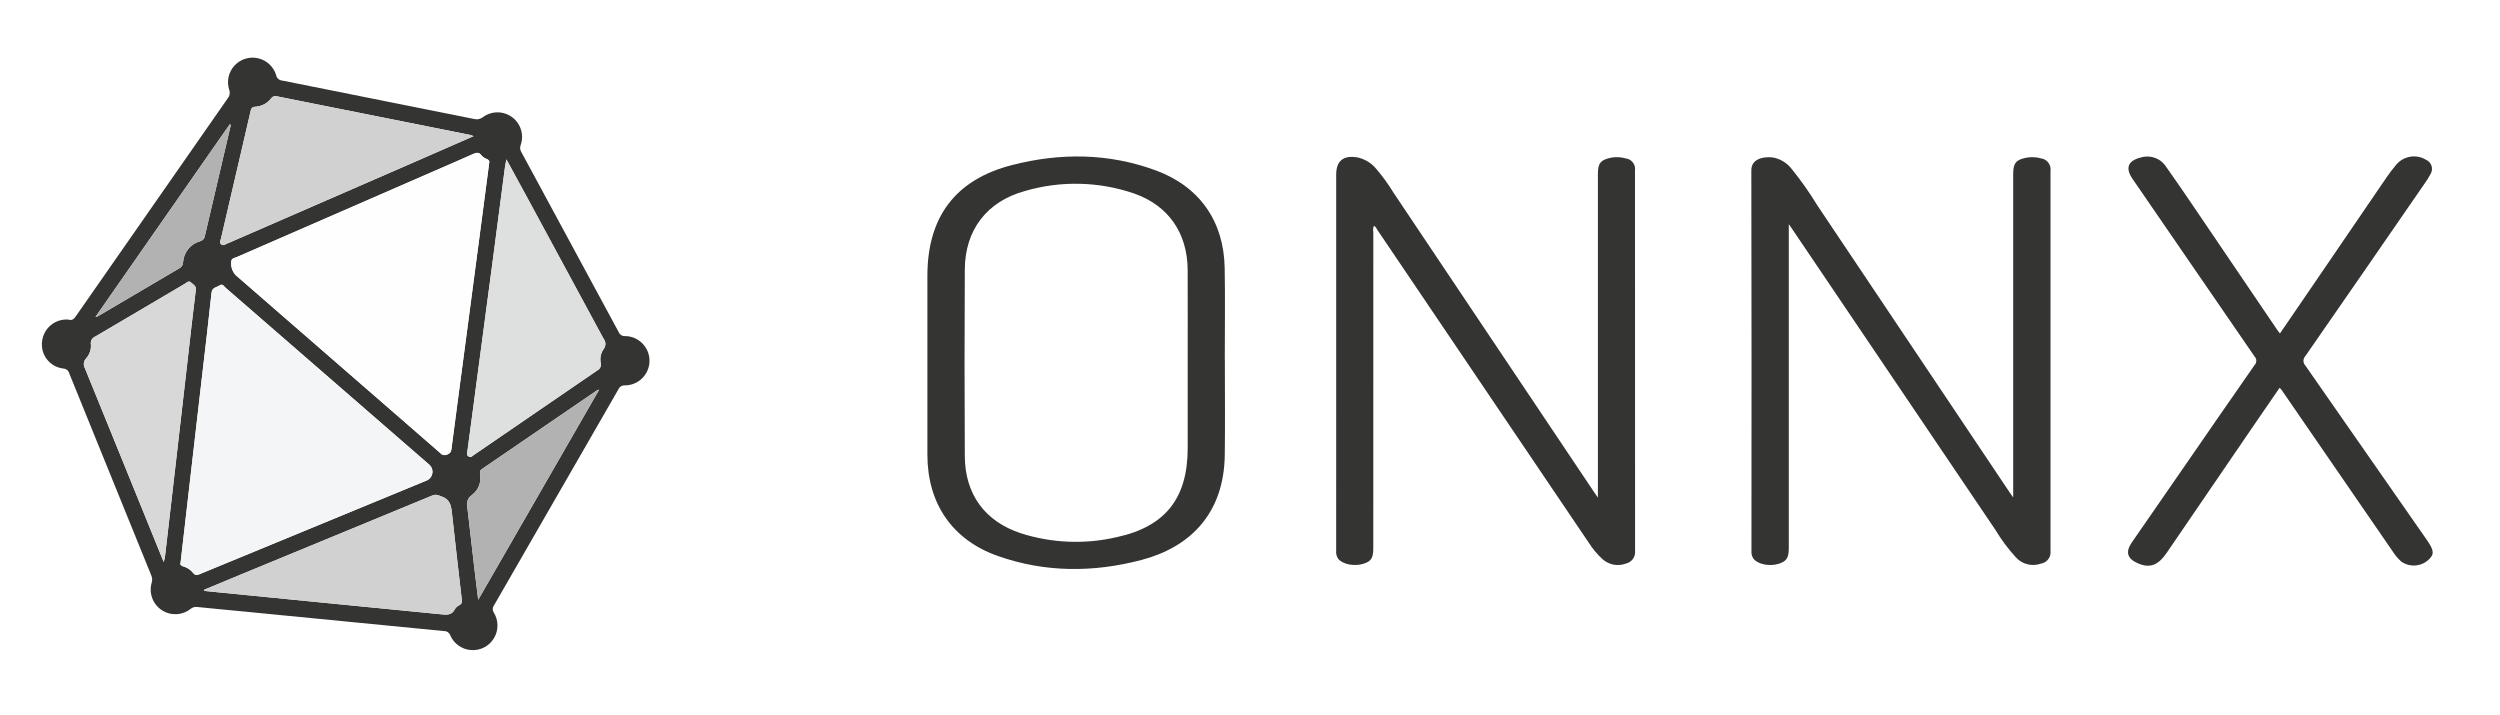
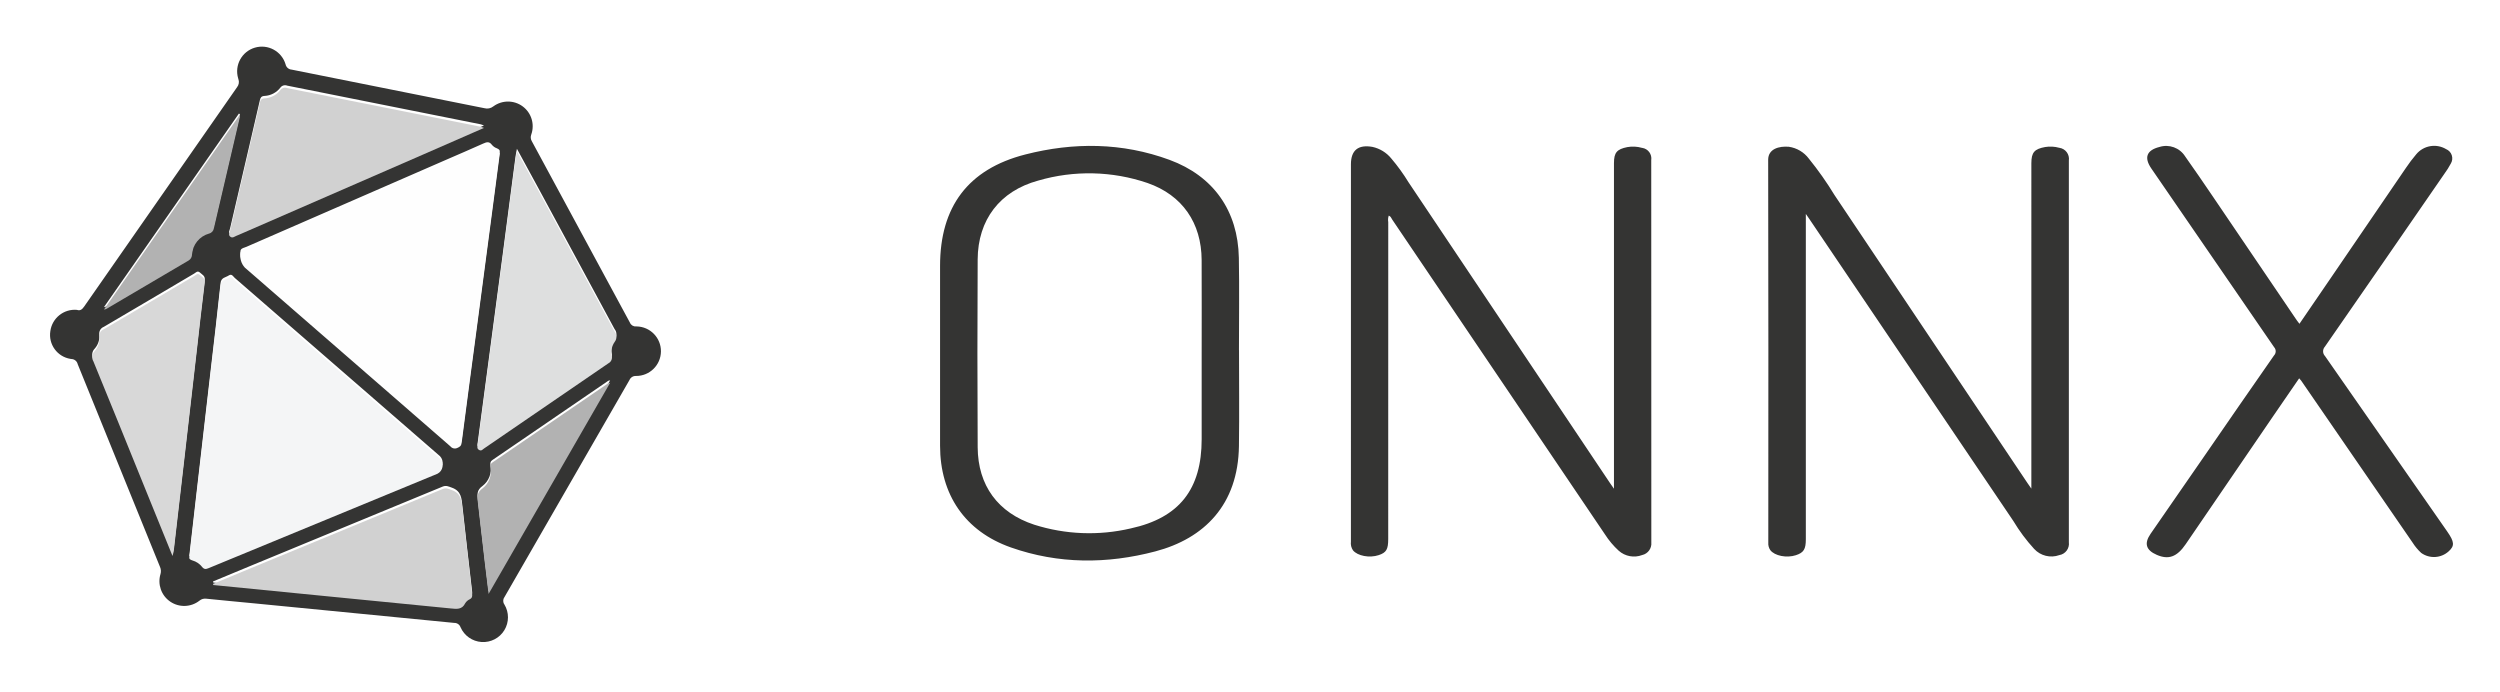
- <svg xmlns="http://www.w3.org/2000/svg" id="Layer_1" data-name="Layer 1" viewBox="0 0 595.276 170.085">
+ <svg xmlns="http://www.w3.org/2000/svg" id="Layer_1" data-name="Layer 1" viewBox="0 0 592.28 163.78">
  <defs>
    <style>.cls-1{fill:#343433;}.cls-2{fill:#fefefe;}.cls-3{fill:#f4f5f6;}.cls-4{fill:#dedfdf;}.cls-5{fill:#d1d1d1;}.cls-6{fill:#d8d8d8;}.cls-7{fill:#b2b2b2;}</style>
  </defs>
-   <path class="cls-1" d="M148.778,80.026a1.433,1.433,0,0,1-1.426-.89Q135.765,57.636,124.117,36.17a1.804,1.804,0,0,1-.147-1.605,5.848,5.848,0,0,0-8.975-6.674,2.384,2.384,0,0,1-2.127.432q-22.828-4.583-45.661-9.138a1.582,1.582,0,0,1-1.443-1.258,5.857,5.857,0,1,0-11.188,3.467,1.975,1.975,0,0,1-.307,1.959Q36.12,49.334,18.024,75.352c-.49.704-.972,1.01-1.691.748A5.846,5.846,0,0,0,10.037,81.134a5.752,5.752,0,0,0,5.001,6.612A1.567,1.567,0,0,1,16.517,88.968q9.725,24.034,19.506,48.045a2.431,2.431,0,0,1,.116,1.65,5.865,5.865,0,0,0,9.234,6.328,2.059,2.059,0,0,1,1.576-.463c3.791.394,7.588.737,11.382,1.106q12.462,1.213,24.922,2.435,11.236,1.101,22.473,2.197a1.529,1.529,0,0,1,1.489,1.025,5.865,5.865,0,1,0,10.39-5.388,1.46,1.46,0,0,1-.02-1.687q14.852-25.731,29.655-51.491a1.587,1.587,0,0,1,1.553-.963A5.868,5.868,0,1,0,148.778,80.026ZM58.015,33.611q.836-3.589,1.662-7.18c.138-.606.322-.966,1.105-1.015A5.04,5.04,0,0,0,64.52,23.466a1.381,1.381,0,0,1,1.623-.489q22.955,4.605,45.916,9.177c.127.025.245.089.713.263-5.027,2.199-9.736,4.264-14.449,6.318Q76.54,48.225,54.755,57.709c-.22.096-.443.188-.665.278-.467.189-.908.632-1.449.172-.503-.427-.132-.891-.03-1.331Q55.307,45.218,58.015,33.611Zm-3.297-4.022.241.16Q51.867,42.967,48.782,56.186a1.507,1.507,0,0,1-1.147,1.262,5.53,5.53,0,0,0-4.038,4.954,1.63,1.63,0,0,1-.799,1.422q-9.799,5.735-19.57,11.519a2.705,2.705,0,0,1-.492.11C33.469,60.061,44.094,44.825,54.718,29.59ZM39.262,132.748a11.122,11.122,0,0,1-.281,1.085c-2.294-5.649-4.448-10.953-6.602-16.257q-6.061-14.927-12.142-29.846a1.999,1.999,0,0,1,.308-2.437,4.38,4.38,0,0,0,1.089-3.356A1.678,1.678,0,0,1,22.678,80.138c7.158-4.188,14.287-8.425,21.434-12.631.403-.237.805-.783,1.386-.227.528.504,1.255.736,1.122,1.791-.696,5.503-1.293,11.018-1.925,16.528q-1.378,12.004-2.758,24.007Q40.604,121.177,39.262,132.748Zm6.702,3.641a4.447,4.447,0,0,0-2.259-1.5c-.529-.165-.89-.382-.71-.882.57-4.974,1.123-9.814,1.68-14.653q1.68-14.59,3.365-29.179c.785-6.804,1.613-13.602,2.321-20.414.14-1.35,1.194-1.309,1.929-1.803.747-.502,1.058.248,1.431.571q24.329,21.101,48.626,42.237a2.261,2.261,0,0,1-.6,3.58Q74.65,125.526,47.551,136.704C46.905,136.971,46.464,137.047,45.964,136.388Zm63.448,7.688a2.475,2.475,0,0,0-1.078.936c-.753,1.575-2.054,1.383-3.414,1.247q-16.044-1.597-32.091-3.16-12.088-1.19-24.175-2.388l-.088-.262c2.911-1.21,5.819-2.428,8.734-3.63q22.83-9.414,45.656-18.841c.86-.356,1.391-.043,2.186.235,2.27.794,2.322,2.565,2.526,4.426.734,6.707,1.509,13.411,2.288,20.113C110.022,143.331,110.007,143.76,109.412,144.077Zm-1.937-37.036c-.093.719-.426.923-.998,1.183a1.35,1.35,0,0,1-1.66-.365c-3.881-3.402-7.785-6.778-11.68-10.164Q74.624,81.601,56.111,65.506a4.049,4.049,0,0,1-.99-3.557c.25-.52.872-.567,1.341-.771q23.682-10.338,47.376-20.648c2.913-1.269,5.837-2.512,8.731-3.821.818-.37,1.455-.566,2.087.307a2.733,2.733,0,0,0,1.177.812c.552.223.782.525.656.891-.561,4.275-1.091,8.339-1.627,12.402q-1.834,13.909-3.673,27.817C109.949,88.306,108.686,97.67,107.475,107.04Zm6.387,35.782c-.336-2.757-.632-5.09-.904-7.426-.55-4.742-1.073-9.487-1.639-14.227-.157-1.316-.267-2.39,1.118-3.357a5.016,5.016,0,0,0,1.868-4.911c-.06-.54-.047-.879.441-1.212q13.753-9.384,27.486-18.797a2.864,2.864,0,0,1,.427-.102C133.053,109.482,123.578,125.943,113.862,142.822Zm29.874-59.712a4.266,4.266,0,0,0-.697,3.316,1.535,1.535,0,0,1-.805,1.765q-14.758,10.07-29.479,20.194c-.324.222-.589.637-1.135.328-.601-.34-.384-.831-.325-1.272q2.953-22.293,5.924-44.585c1.02-7.695,2.013-15.393,3.024-23.089.066-.5.181-.993.335-1.824,1.883,3.455,3.614,6.609,5.325,9.774q8.899,16.463,17.803,32.923A1.972,1.972,0,0,1,143.736,83.11Z" />
-   <path class="cls-1" d="M485.951,37.701a7.766,7.766,0,0,0-3.298-.182c-2.57.469-3.291,1.274-3.291,3.852q-0,37.527-0,75.054v2.027c-.473-.677-.692-.978-.899-1.288q-22.867-34.138-45.743-68.269a78.249,78.249,0,0,0-6.073-8.624,7.213,7.213,0,0,0-4.736-2.809c-2.298-.195-4.905.48-4.9,3.082q.081,45.351.029,90.702a2.771,2.771,0,0,0,.472,1.775c1.025,1.354,3.868,1.923,6.065,1.204,1.848-.605,2.355-1.414,2.355-3.771q.001-37.527 0-75.054V53.373c.419.601.581.827.736,1.057q24.21,35.849,48.428,71.693a41.069,41.069,0,0,0,4.918,6.601,5.557,5.557,0,0,0,5.967,1.481,2.736,2.736,0,0,0,2.264-3.069q.004-45.206 0-90.413A2.656,2.656,0,0,0,485.951,37.701Z" />
-   <path class="cls-1" d="M387.085,37.713a7.681,7.681,0,0,0-3.439-.173c-2.467.493-3.169,1.288-3.169,3.799q-0,37.603-0,75.207c0,.508,0,1.017,0,1.928-.463-.66-.703-.99-.93-1.329Q355.671,81.501,331.793,45.857a44.48,44.48,0,0,0-4.071-5.62,7.946,7.946,0,0,0-4.471-2.75c-3.362-.59-5.091.792-5.091,4.124q0,28.039-0,56.079-0,16.664-.004,33.329a2.985,2.985,0,0,0,.492,2.052c1.076,1.325,3.917,1.868,6.092,1.137,1.815-.61,2.254-1.355,2.255-3.824q0-37.531.008-75.062a3.109,3.109,0,0,1,.121-1.553c.486.171.605.625.832.961q25.206,37.277,50.393,74.566a19.41,19.41,0,0,0,3.253,3.866,5.448,5.448,0,0,0,5.555,1.025,2.799,2.799,0,0,0,2.172-2.994q-.035-45.283-.02-90.567A2.547,2.547,0,0,0,387.085,37.713Z" />
-   <path class="cls-1" d="M291.634,85.633c0-7.29.11-14.581-.026-21.869-.207-11.096-5.981-19.356-16.426-23.2-11.206-4.124-22.724-4.207-34.167-1.275-13.575,3.478-20.193,12.409-20.193,26.401q0,21.297 0,42.594c.002,11.571,5.901,20.283,16.805,24.114,11.244,3.95,22.739,3.944,34.185.93,11.592-3.052,19.621-11.047,19.818-24.953.107-7.579.019-15.16.019-22.74Zm-8.834.809v20.288c0,11.84-5.27,18.632-16.802,21.148a43.027,43.027,0,0,1-22.868-.882c-8.6-2.816-13.348-9.299-13.398-18.352q-.122-22.243-.001-44.488c.049-9.393,5.255-16.202,14.331-18.68a42.963,42.963,0,0,1,25.918.574c8.254,2.875,12.769,9.471,12.812,18.22C282.828,71.661,282.8,79.052,282.8,86.442Z" />
-   <path class="cls-1" d="M577.889,128.615Q563.427,107.828,548.94,87.058a1.638,1.638,0,0,1-.033-2.244q14.192-20.444,28.303-40.945a19.372,19.372,0,0,0,1.538-2.44,2.37,2.37,0,0,0-1.132-3.411,5.516,5.516,0,0,0-7.075,1.231,35.392,35.392,0,0,0-2.443,3.23q-8.947,13.075-17.864,26.171c-2.429,3.558-4.865,7.111-7.358,10.753-.273-.358-.457-.576-.616-.81q-9.947-14.669-19.894-29.338c-2.168-3.191-4.341-6.379-6.576-9.523a5.307,5.307,0,0,0-6.085-2.22c-3.027.763-3.7,2.499-1.923,5.089q14.533,21.175,29.088,42.335a1.442,1.442,0,0,1-.029,1.987q-8.233,11.809-16.392,23.669-6.42,9.282-12.839,18.565c-1.582,2.3-1.092,3.874,1.469,4.987,2.79,1.212,4.789.484,6.837-2.513q10.533-15.41,21.06-30.823c1.924-2.815,3.862-5.62,5.835-8.488.228.262.366.392.471.544q13.209,19.189,26.408,38.384a12.079,12.079,0,0,0,2.035,2.438,5.18,5.18,0,0,0,6.524-.393C579.663,132.005,579.6,131.074,577.889,128.615Z" />
-   <path class="cls-2" d="M116.491,38.719c.126-.366-.104-.668-.656-.891a2.733,2.733,0,0,1-1.177-.812c-.632-.873-1.269-.677-2.087-.307-2.895,1.309-5.819,2.552-8.731,3.821q-23.69,10.319-47.376,20.648c-.469.205-1.091.252-1.341.771a4.049,4.049,0,0,0,.99,3.557q18.513,16.094,37.026,32.188c3.895,3.386,7.799,6.762,11.68,10.164a1.35,1.35,0,0,0,1.66.365c.571-.26.905-.464.998-1.183,1.21-9.371,2.473-18.735,3.715-28.102q1.844-13.908,3.673-27.817C115.4,47.058,115.93,42.994,116.491,38.719Z" />
-   <path class="cls-3" d="M102.349,110.766Q78.043,89.639,53.723,68.529c-.373-.324-.684-1.073-1.431-.571-.735.494-1.789.453-1.929,1.803-.708,6.812-1.536,13.61-2.321,20.414q-1.683,14.589-3.365,29.179c-.557,4.839-1.11,9.679-1.68,14.653-.18.5.181.717.71.882a4.447,4.447,0,0,1,2.259,1.5c.5.658.941.582,1.587.316q27.094-11.191,54.197-22.357A2.261,2.261,0,0,0,102.349,110.766Z" />
-   <path class="cls-4" d="M125.9,47.717c-1.711-3.165-3.442-6.319-5.325-9.774-.154.831-.269,1.325-.335,1.824-1.011,7.696-2.004,15.394-3.024,23.089q-2.954,22.293-5.924,44.585c-.058.441-.275.931.325,1.272.546.309.811-.106,1.135-.328q14.739-10.097,29.479-20.194a1.535,1.535,0,0,0,.805-1.765,4.266,4.266,0,0,1,.697-3.316,1.972,1.972,0,0,0-.033-2.469Q134.773,64.195,125.9,47.717Z" />
-   <path class="cls-5" d="M52.641,58.159c.54.459.982.017,1.449-.172.223-.09.445-.182.665-.278q21.784-9.486,43.567-18.975c4.714-2.054,9.422-4.119,14.449-6.318-.467-.174-.586-.237-.713-.263q-22.959-4.585-45.916-9.177a1.381,1.381,0,0,0-1.623.489,5.04,5.04,0,0,1-3.739,1.951c-.783.048-.967.409-1.105,1.015Q58.857,30.024,58.015,33.611,55.312,45.219,52.61,56.828C52.508,57.268,52.138,57.732,52.641,58.159Z" />
-   <path class="cls-5" d="M107.667,122.64c-.204-1.861-.256-3.632-2.526-4.426-.796-.278-1.326-.592-2.186-.235q-22.816,9.45-45.656,18.841c-2.915,1.202-5.823,2.42-8.734,3.63l.088.262Q60.741,141.907,72.828,143.1q16.046,1.579,32.091,3.16c1.36.135,2.661.328,3.414-1.247a2.475,2.475,0,0,1,1.078-.936c.595-.317.61-.746.543-1.323C109.177,136.051,108.402,129.348,107.667,122.64Z" />
-   <path class="cls-6" d="M46.619,69.071c.133-1.055-.594-1.287-1.122-1.791-.582-.556-.983-.01-1.386.227-7.147,4.206-14.276,8.443-21.434,12.631a1.678,1.678,0,0,0-1.044,1.797,4.38,4.38,0,0,1-1.089,3.356,1.999,1.999,0,0,0-.308,2.437q6.109,14.907,12.142,29.846c2.154,5.304,4.308,10.608,6.602,16.257a11.122,11.122,0,0,0,.281-1.085q1.343-11.57,2.674-23.142,1.382-12.003,2.758-24.007C45.327,80.088,45.924,74.573,46.619,69.071Z" />
-   <path class="cls-7" d="M114.748,111.689c-.488.333-.502.672-.441,1.212a5.016,5.016,0,0,1-1.868,4.911c-1.386.966-1.275,2.041-1.118,3.357.566,4.74,1.088,9.485,1.639,14.227.271,2.336.567,4.669.904,7.426,9.716-16.879,19.191-33.34,28.799-50.032a2.864,2.864,0,0,0-.427.102Q128.493,102.294,114.748,111.689Z" />
-   <path class="cls-7" d="M42.798,63.824a1.63,1.63,0,0,0,.799-1.422,5.53,5.53,0,0,1,4.038-4.954A1.507,1.507,0,0,0,48.782,56.186Q51.859,42.965,54.959,29.75l-.241-.16C44.094,44.825,33.469,60.061,22.736,75.452a2.705,2.705,0,0,0,.492-.11Q33.011,69.58,42.798,63.824Z" />
+   <path class="cls-1" d="M150.668,77.335a1.433,1.433,0,0,1-1.426-.89q-11.587-21.5-23.235-42.966a1.804,1.804,0,0,1-.146-1.605,5.848,5.848,0,0,0-8.976-6.674,2.384,2.384,0,0,1-2.126.432q-22.829-4.583-45.662-9.138a1.582,1.582,0,0,1-1.443-1.257,5.857,5.857,0,0,0-11.236,3.312q.023.078.048.155a1.975,1.975,0,0,1-.307,1.959q-18.15,25.98-36.245,51.998c-.49.704-.972,1.01-1.692.748a5.846,5.846,0,0,0-6.295,5.034,5.752,5.752,0,0,0,4.781,6.582q.109.017.219.03a1.567,1.567,0,0,1,1.48,1.222q9.725,24.034,19.507,48.045a2.43,2.43,0,0,1,.116,1.65,5.865,5.865,0,0,0,9.234,6.327,2.059,2.059,0,0,1,1.575-.463c3.792.394,7.588.737,11.382,1.107q12.462,1.213,24.922,2.434,11.236,1.101,22.473,2.197a1.529,1.529,0,0,1,1.49,1.025,5.865,5.865,0,1,0,10.39-5.389,1.46,1.46,0,0,1-.02-1.686q14.851-25.732,29.654-51.491a1.587,1.587,0,0,1,1.553-.963,5.868,5.868,0,0,0,.137-11.735Q150.744,77.334,150.668,77.335ZM59.905,30.92q.836-3.589,1.662-7.18c.138-.606.322-.966,1.105-1.014a5.04,5.04,0,0,0,3.738-1.951,1.381,1.381,0,0,1,1.623-.489q22.955,4.605,45.916,9.177c.126.025.245.088.713.262-5.028,2.199-9.736,4.264-14.45,6.318q-21.782,9.491-43.567,18.976c-.22.096-.443.187-.666.278-.467.19-.908.632-1.448.172-.503-.427-.133-.891-.03-1.331q2.696-11.61,5.404-23.217Zm-3.297-4.021.24.16q-3.09,13.217-6.176,26.436a1.507,1.507,0,0,1-1.147,1.262,5.53,5.53,0,0,0-4.038,4.954,1.63,1.63,0,0,1-.799,1.422q-9.8,5.735-19.57,11.519a2.705,2.705,0,0,1-.492.11ZM41.152,130.057a11.12,11.12,0,0,1-.282,1.084l-6.602-16.257q-6.061-14.927-12.142-29.846a2,2,0,0,1,.308-2.437,4.38,4.38,0,0,0,1.09-3.357,1.678,1.678,0,0,1,1.044-1.797c7.158-4.188,14.286-8.425,21.433-12.631.403-.237.805-.783,1.387-.227.527.503,1.255.736,1.121,1.79-.695,5.503-1.292,11.018-1.925,16.529l-2.758,24.007Q42.494,118.486,41.152,130.057Zm6.702,3.64a4.447,4.447,0,0,0-2.258-1.5c-.53-.164-.89-.381-.71-.881.57-4.974,1.123-9.814,1.68-14.653q1.68-14.59,3.365-29.18c.785-6.803,1.613-13.602,2.321-20.413.14-1.35,1.195-1.31,1.93-1.803.747-.502,1.058.247,1.43.57q24.33,21.101,48.627,42.238a2.261,2.261,0,0,1-.6,3.58L49.44,134.014c-.646.267-1.087.343-1.587-.316Zm63.448,7.689a2.475,2.475,0,0,0-1.078.935c-.754,1.576-2.054,1.383-3.414,1.248q-16.044-1.597-32.092-3.16-12.087-1.19-24.174-2.388l-.089-.262c2.912-1.21,5.82-2.428,8.734-3.63q22.83-9.414,45.656-18.84c.86-.357,1.39-.044,2.187.234,2.27.794,2.322,2.565,2.525,4.426q1.103,10.062,2.288,20.114C111.912,140.64,111.897,141.069,111.302,141.386Zm-1.937-37.037c-.092.72-.426.924-.997,1.184a1.35,1.35,0,0,1-1.66-.366q-5.823-5.103-11.68-10.164Q76.513,78.91,58,62.815a4.049,4.049,0,0,1-.99-3.557c.25-.52.873-.567,1.342-.772q23.683-10.337,47.377-20.647c2.913-1.269,5.837-2.512,8.732-3.82.818-.37,1.455-.567,2.087.306a2.733,2.733,0,0,0,1.177.813c.552.223.782.525.656.891-.56,4.275-1.092,8.34-1.627,12.402q-1.834,13.91-3.674,27.818c-1.241,9.367-2.504,18.73-3.715,28.101Zm6.387,35.782c-.336-2.757-.632-5.09-.903-7.426-.55-4.742-1.073-9.487-1.639-14.228-.157-1.316-.267-2.39,1.118-3.356a5.016,5.016,0,0,0,1.869-4.911c-.06-.54-.047-.88.441-1.212q13.753-9.385,27.486-18.797a2.864,2.864,0,0,1,.428-.102l-28.8,50.032Zm29.874-59.712a4.266,4.266,0,0,0-.697,3.316,1.535,1.535,0,0,1-.805,1.765q-14.758,10.07-29.48,20.194c-.324.222-.59.637-1.135.328-.6-.34-.384-.83-.325-1.272q2.952-22.293,5.923-44.584c1.02-7.695,2.013-15.393,3.024-23.09.066-.5.18-.993.335-1.824,1.883,3.455,3.614,6.61,5.324,9.774q8.9,16.463,17.803,32.923A1.972,1.972,0,0,1,145.626,80.419Zm342.215-45.41a7.766,7.766,0,0,0-3.298-.181c-2.57.469-3.29,1.274-3.29,3.851l-.001,75.054v2.028c-.473-.677-.692-.979-.9-1.288q-22.866-34.138-45.742-68.269a78.247,78.247,0,0,0-6.073-8.624,7.213,7.213,0,0,0-4.736-2.809c-2.297-.195-4.904.48-4.9,3.082q.081,45.35.03,90.702a2.771,2.771,0,0,0,.472,1.775c1.025,1.355,3.868,1.923,6.065,1.204,1.848-.604,2.355-1.413,2.355-3.771V50.682c.42.601.58.827.736,1.057q24.21,35.849,48.428,71.692a41.069,41.069,0,0,0,4.918,6.602,5.557,5.557,0,0,0,5.968,1.48,2.736,2.736,0,0,0,2.264-3.069q.004-45.206,0-90.412a2.656,2.656,0,0,0-2.241-3.014l-.055-.008Zm-98.866.013a7.681,7.681,0,0,0-3.439-.173c-2.467.493-3.169,1.288-3.169,3.8v77.134c-.463-.66-.703-.99-.93-1.329l-47.754-71.288a44.479,44.479,0,0,0-4.07-5.62,7.946,7.946,0,0,0-4.471-2.749c-3.363-.59-5.091.792-5.091,4.124v56.078q0,16.665-.004,33.33a2.985,2.985,0,0,0,.492,2.051c1.076,1.325,3.917,1.868,6.092,1.137,1.814-.61,2.254-1.354,2.254-3.824q0-37.53.008-75.062a3.109,3.109,0,0,1,.122-1.552c.486.17.605.625.832.96q25.205,37.277,50.393,74.567a19.409,19.409,0,0,0,3.253,3.865,5.448,5.448,0,0,0,5.554,1.026,2.799,2.799,0,0,0,2.172-2.994q-.036-45.283-.02-90.567a2.547,2.547,0,0,0-2.134-2.902Q389.02,35.027,388.975,35.022Zm-95.451,47.92c0-7.29.11-14.582-.026-21.869-.207-11.096-5.981-19.356-16.426-23.2-11.205-4.124-22.724-4.207-34.167-1.275-13.575,3.478-20.193,12.408-20.193,26.4v42.594c.002,11.57,5.902,20.283,16.805,24.113,11.244,3.95,22.74,3.944,34.185.93,11.592-3.052,19.621-11.047,19.818-24.953.107-7.578.019-15.16.019-22.74Zm-8.834.81v20.287c0,11.84-5.27,18.632-16.802,21.148a43.027,43.027,0,0,1-22.868-.881c-8.6-2.816-13.348-9.299-13.397-18.352q-.123-22.244-.002-44.488c.049-9.394,5.255-16.202,14.331-18.68a42.963,42.963,0,0,1,25.918.573c8.254,2.875,12.77,9.472,12.812,18.22.036,7.391.008,14.782.008,22.172Zm295.09,42.172q-14.463-20.787-28.95-41.557a1.638,1.638,0,0,1-.033-2.244Q564.99,61.679,579.1,41.177a19.379,19.379,0,0,0,1.538-2.44,2.37,2.37,0,0,0-1.132-3.41,5.516,5.516,0,0,0-7.075,1.23,35.393,35.393,0,0,0-2.443,3.23q-8.947,13.076-17.864,26.172c-2.43,3.558-4.866,7.11-7.358,10.753-.273-.358-.457-.576-.616-.81L524.255,46.563c-2.167-3.19-4.34-6.379-6.576-9.523a5.307,5.307,0,0,0-6.084-2.22c-3.027.764-3.7,2.5-1.923,5.09q14.532,21.175,29.088,42.335a1.442,1.442,0,0,1-.03,1.987q-8.232,11.809-16.391,23.67l-12.84,18.564c-1.581,2.3-1.091,3.874,1.47,4.987,2.79,1.212,4.789.484,6.837-2.513q10.533-15.41,21.06-30.823c1.924-2.815,3.862-5.62,5.834-8.488.229.262.366.392.471.544q13.209,19.189,26.408,38.384a12.081,12.081,0,0,0,2.035,2.437,5.18,5.18,0,0,0,6.524-.393c1.415-1.287,1.352-2.218-.359-4.677Z" />
+   <path class="cls-2" d="M118.38,36.61c.127-.367-.103-.669-.655-.892a2.733,2.733,0,0,1-1.177-.813c-.632-.873-1.27-.677-2.087-.307-2.895,1.309-5.82,2.552-8.732,3.82q-23.69,10.32-47.376,20.65c-.469.204-1.092.251-1.341.77a4.049,4.049,0,0,0,.99,3.558L95.027,95.584q5.843,5.079,11.68,10.164a1.35,1.35,0,0,0,1.66.365c.572-.26.906-.463.999-1.183,1.21-9.37,2.473-18.734,3.714-28.101q1.844-13.908,3.674-27.818c.535-4.063,1.066-8.127,1.627-12.402Z" />
+   <path class="cls-3" d="M104.24,108.656Q79.932,87.53,55.612,66.42c-.373-.324-.684-1.073-1.431-.571-.735.494-1.79.453-1.93,1.803-.708,6.811-1.536,13.61-2.32,20.414l-3.366,29.179c-.557,4.839-1.11,9.679-1.68,14.653-.18.5.18.717.71.881a4.447,4.447,0,0,1,2.258,1.5c.5.659.941.583,1.587.316q27.094-11.19,54.198-22.357a2.261,2.261,0,0,0,.6-3.58Z" />
+   <path class="cls-4" d="M127.79,45.607c-1.71-3.165-3.441-6.319-5.324-9.774-.154.831-.27,1.325-.335,1.824q-1.515,11.544-3.024,23.09-2.954,22.293-5.923,44.584c-.059.441-.276.932.325,1.272.546.31.811-.106,1.135-.328l29.48-20.194a1.535,1.535,0,0,0,.805-1.765A4.266,4.266,0,0,1,145.626,81a1.972,1.972,0,0,0-.033-2.47Q136.663,62.085,127.79,45.607Z" />
+   <path class="cls-5" d="M54.53,56.05c.541.459.982.016,1.45-.173.222-.09.444-.182.665-.278q21.784-9.486,43.567-18.975c4.714-2.054,9.422-4.12,14.45-6.318-.468-.174-.587-.237-.713-.262Q90.99,25.459,68.033,20.867a1.381,1.381,0,0,0-1.623.489,5.04,5.04,0,0,1-3.738,1.95c-.783.049-.967.41-1.105,1.015q-.82,3.593-1.662,7.18L54.5,54.718c-.102.44-.472.904.03,1.331Zm55.027,64.48c-.203-1.86-.255-3.632-2.525-4.426-.796-.278-1.327-.591-2.187-.235Q82.03,125.32,59.19,134.71c-2.914,1.202-5.822,2.42-8.734,3.63l.089.262,24.174,2.388,32.092,3.16c1.36.135,2.66.328,3.414-1.248a2.475,2.475,0,0,1,1.078-.935c.595-.317.61-.746.543-1.323q-1.177-10.053-2.288-20.114Z" />
+   <path class="cls-6" d="M48.51,66.96c.133-1.054-.595-1.287-1.122-1.79-.582-.556-.984-.01-1.387.227-7.147,4.206-14.275,8.443-21.433,12.631a1.678,1.678,0,0,0-1.044,1.797,4.38,4.38,0,0,1-1.09,3.357,2,2,0,0,0-.308,2.437q6.11,14.907,12.142,29.846l6.602,16.257a11.125,11.125,0,0,0,.282-1.084q1.343-11.57,2.674-23.142,1.382-12.003,2.758-24.007c.633-5.51,1.23-11.026,1.925-16.528Z" />
+   <path class="cls-7" d="M116.638,109.579c-.488.333-.502.672-.441,1.212a5.016,5.016,0,0,1-1.869,4.91c-1.385.967-1.275,2.041-1.118,3.357.566,4.74,1.089,9.486,1.639,14.228.27,2.336.567,4.67.903,7.426l28.8-50.032a2.865,2.865,0,0,0-.428.102Q130.384,100.184,116.638,109.579ZM44.688,61.714a1.63,1.63,0,0,0,.8-1.422,5.53,5.53,0,0,1,4.037-4.954,1.507,1.507,0,0,0,1.147-1.262q3.077-13.22,6.177-26.436l-.24-.16L24.626,73.342a2.705,2.705,0,0,0,.492-.11Q34.901,67.47,44.688,61.714Z" />
</svg>
